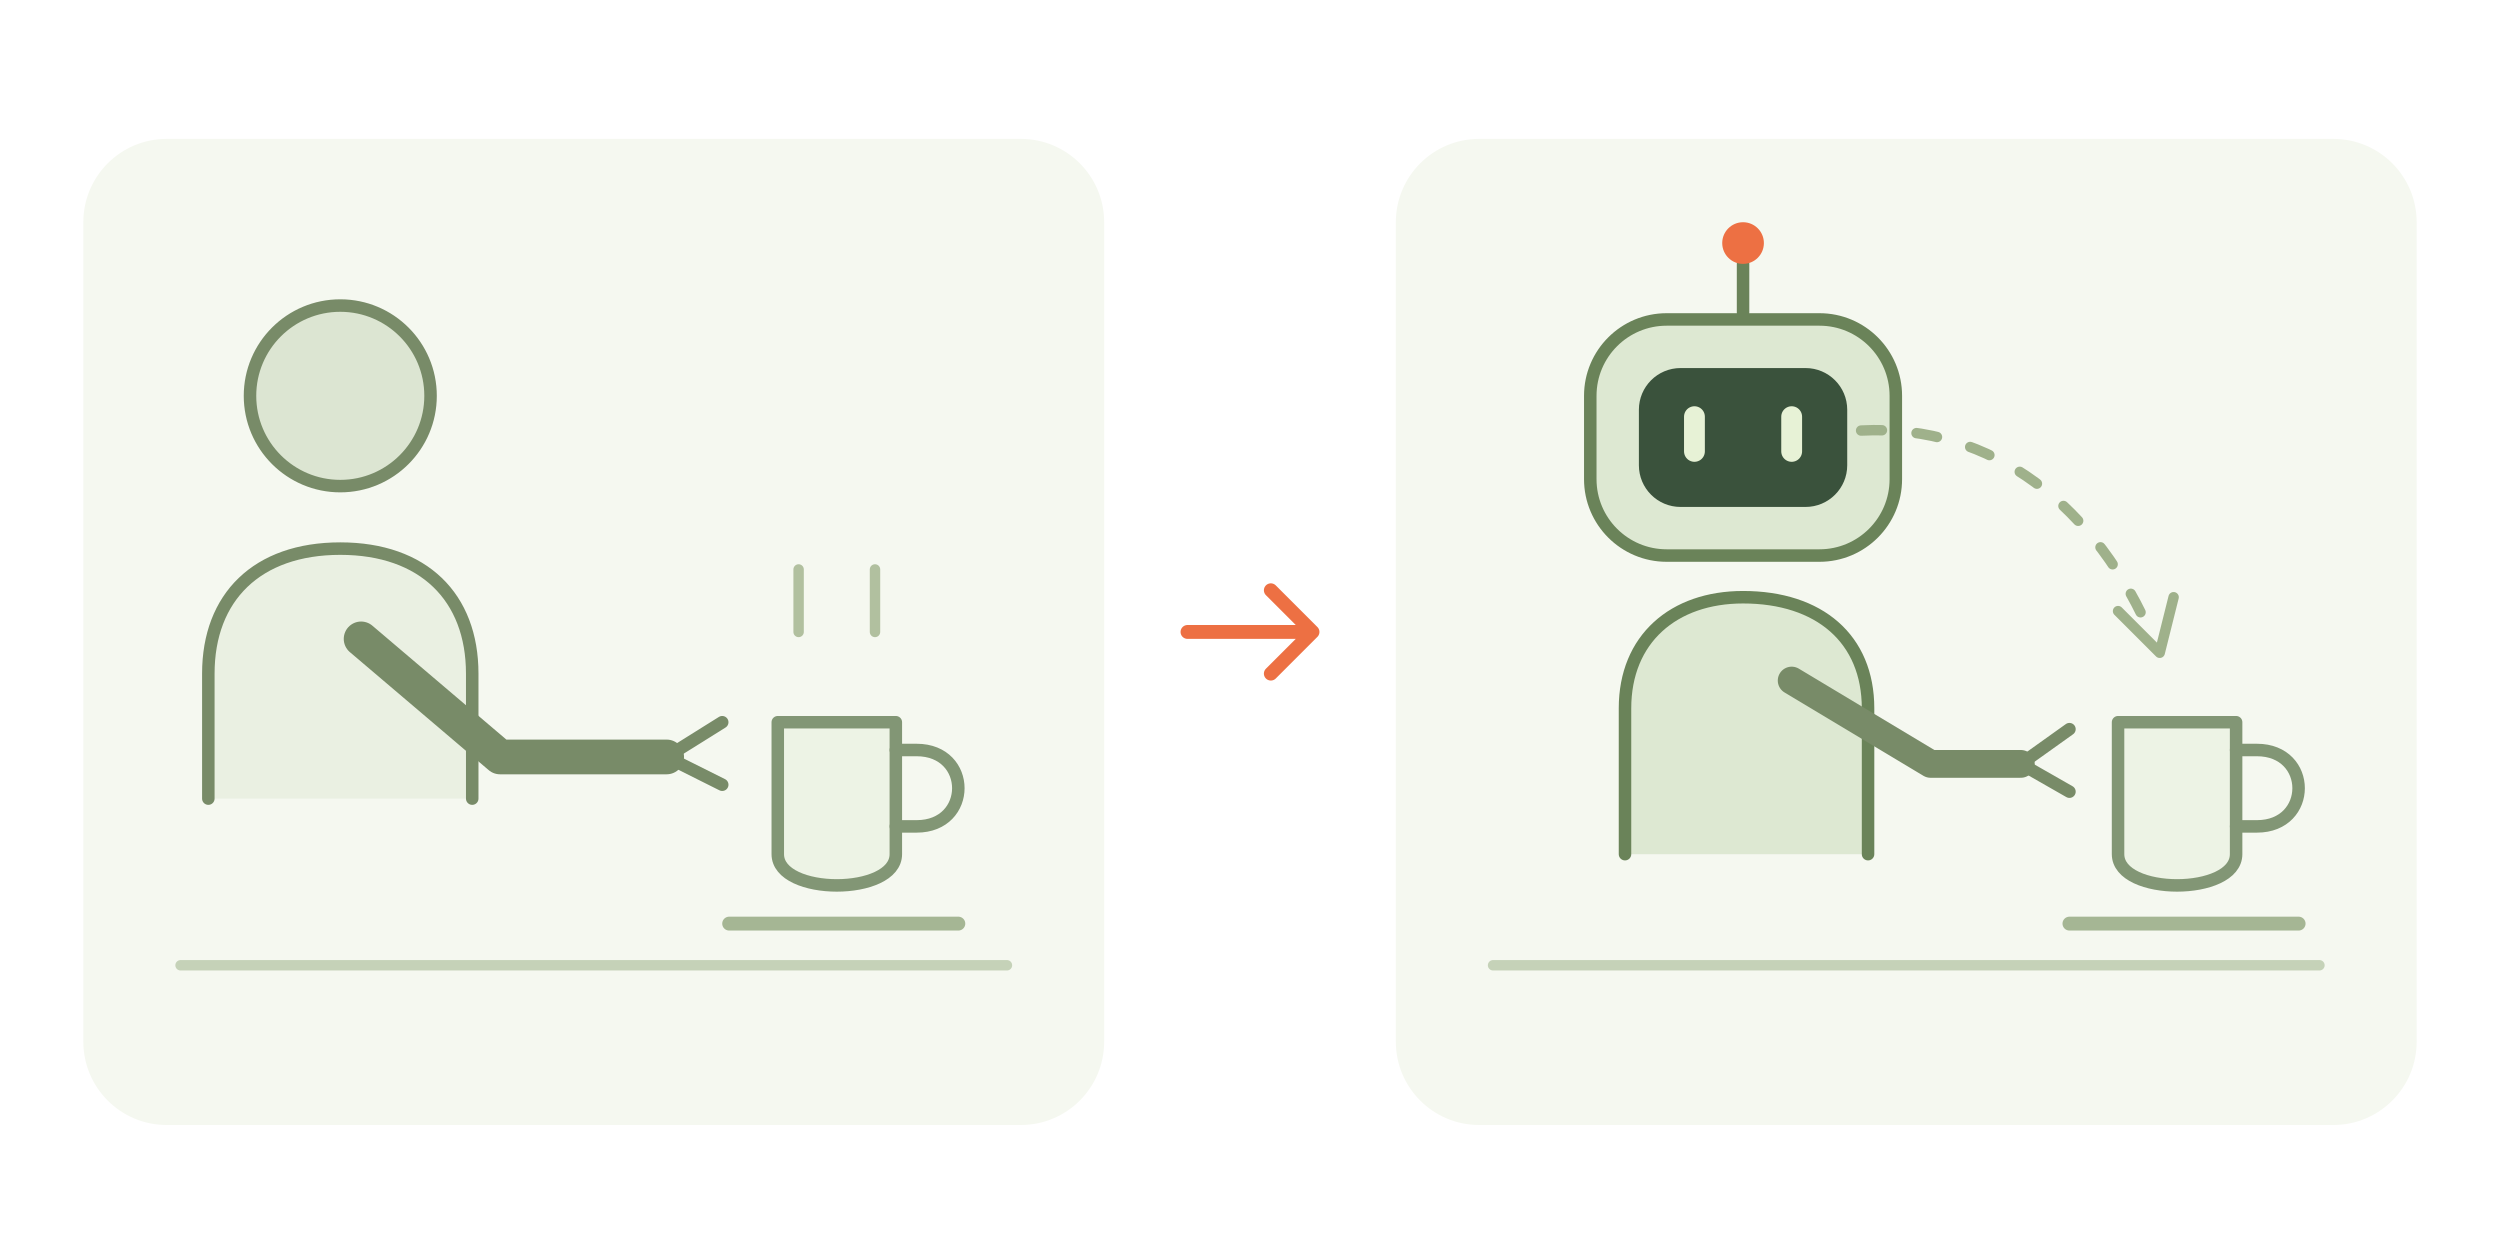
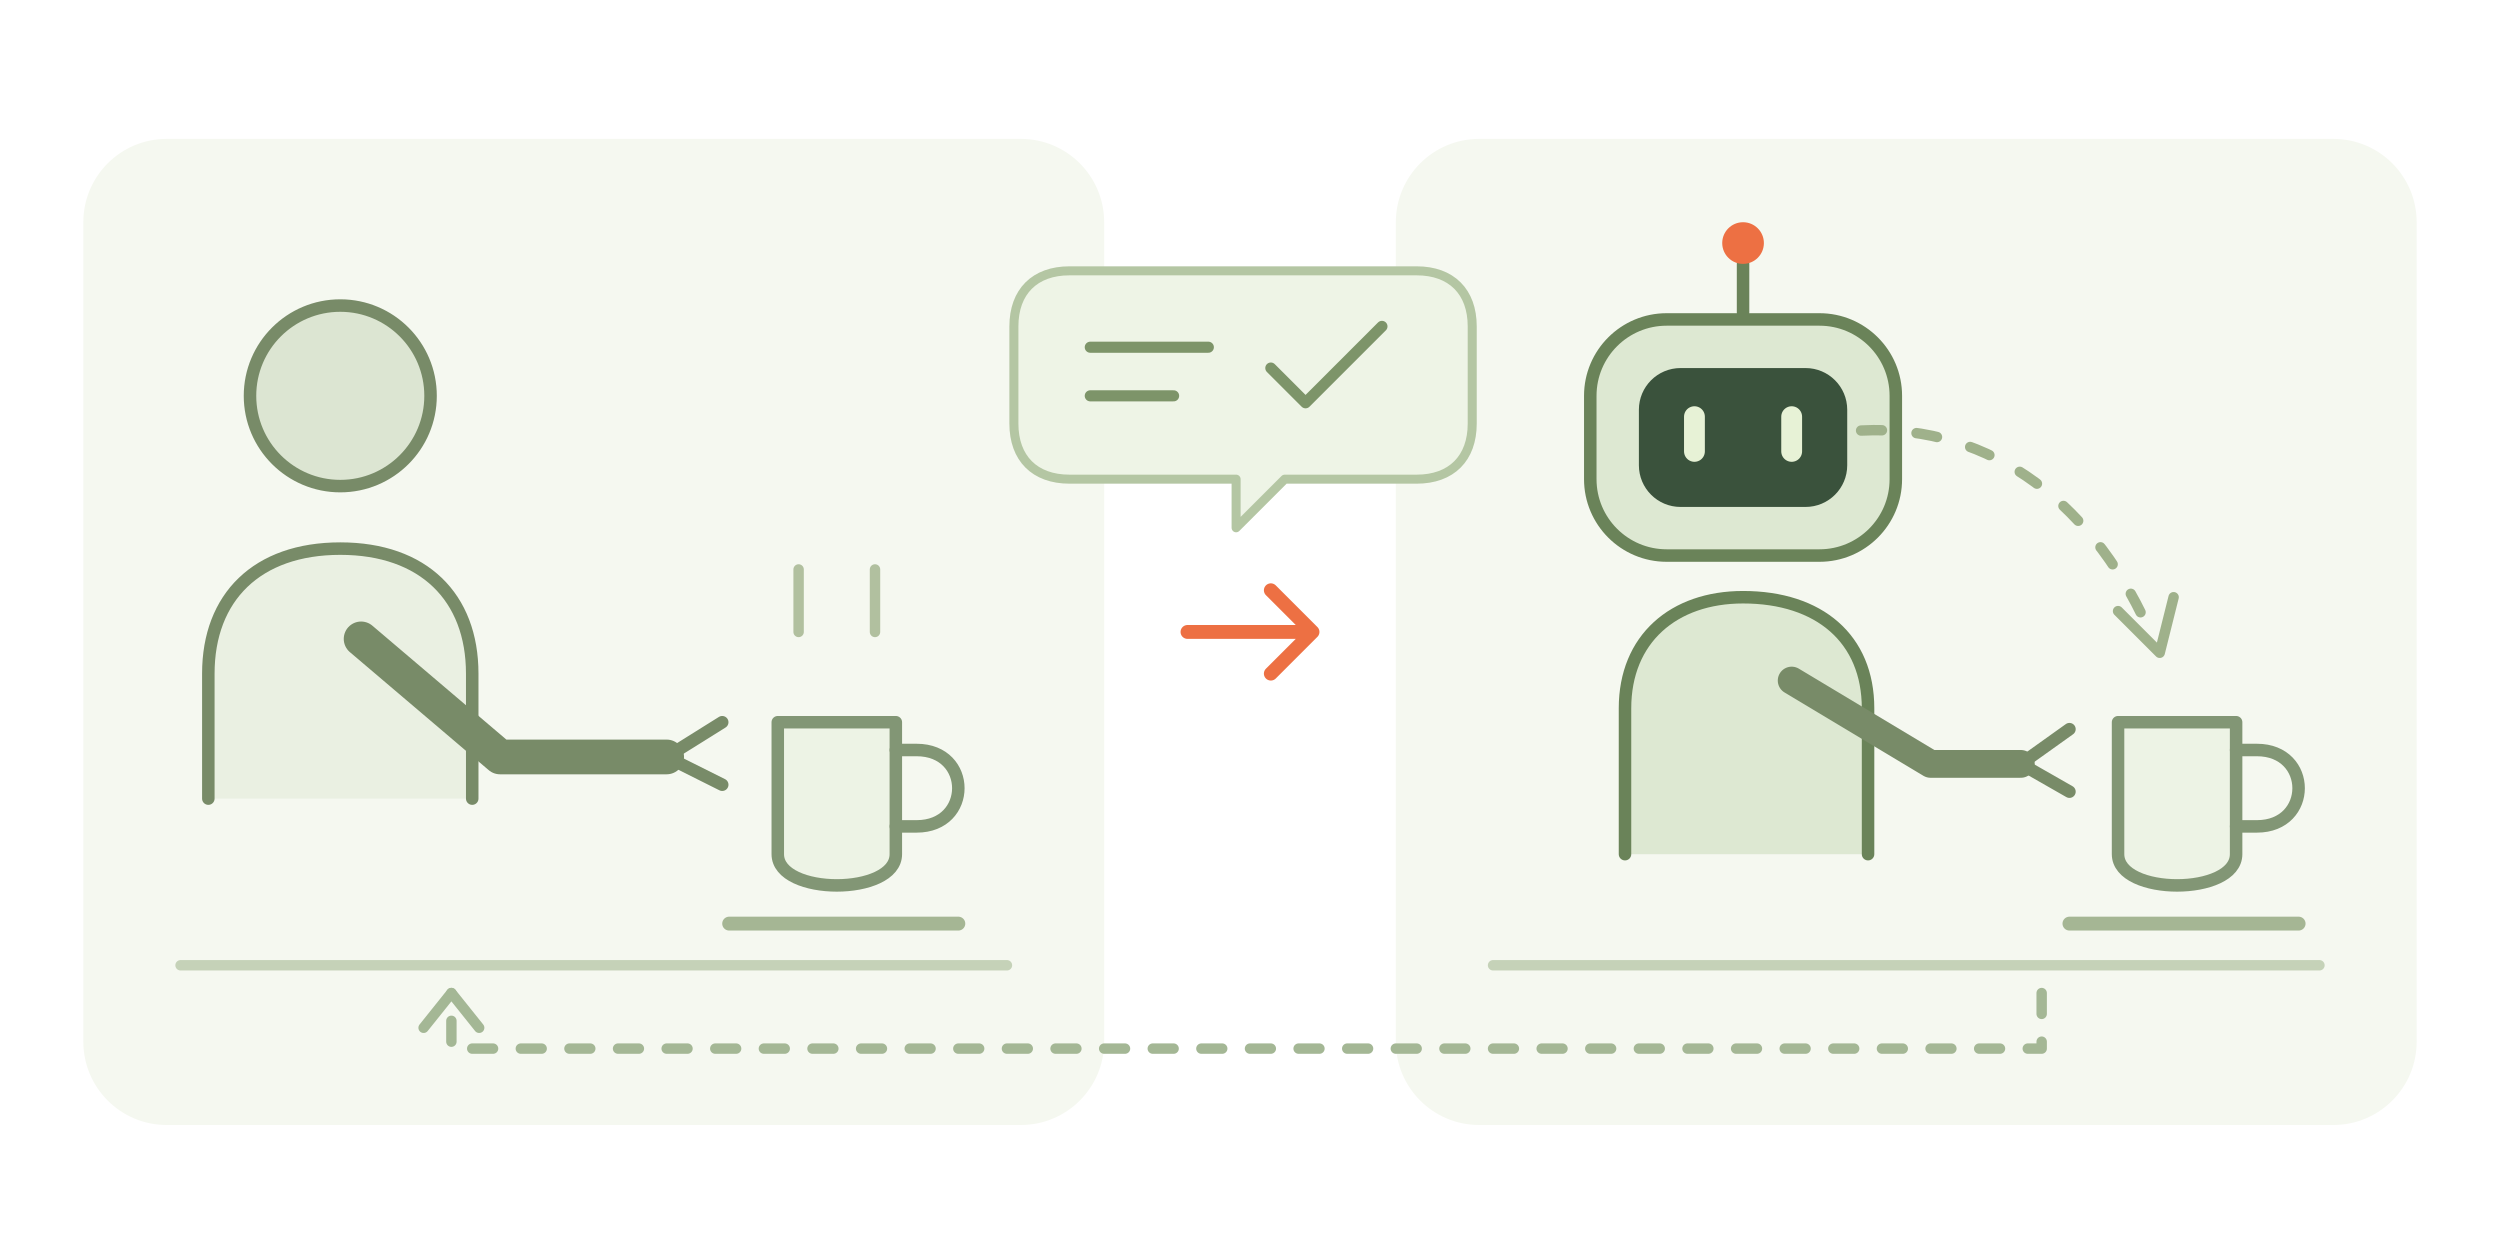
<svg xmlns="http://www.w3.org/2000/svg" width="360" height="180" viewBox="0 0 360 180" fill="none">
  <rect x="12" y="20" width="147" height="142" rx="12" fill="#F5F8F0" />
  <rect x="201" y="20" width="147" height="142" rx="12" fill="#F5F8F0" />
  <g stroke-linecap="round" stroke-linejoin="round">
    <path d="M26 139H145M215 139H334" stroke="#C5D2B8" stroke-width="1.5" />
    <circle cx="49" cy="57" r="13" fill="#DCE5D2" stroke="#788B68" stroke-width="1.8" />
    <path d="M30 115V97C30 86 37 79 49 79C61 79 68 86 68 97V115" fill="#EAF0E2" stroke="#788B68" stroke-width="1.8" />
    <path d="M52 92L72 109H96" stroke="#788B68" stroke-width="5" />
    <path d="M96 109L104 104M96 109L104 113" stroke="#788B68" stroke-width="1.8" />
    <path d="M112 104H129V123C129 129 112 129 112 123V104Z" fill="#EDF3E5" stroke="#829675" stroke-width="1.8" />
    <path d="M129 108H132C140 108 140 119 132 119H129" stroke="#829675" stroke-width="1.8" />
    <path d="M105 133H138" stroke="#A5B694" stroke-width="2" />
    <path d="M115 91V82M126 91V82" stroke="#B1C09F" stroke-width="1.5" />
    <path d="M171 91H189M183 85L189 91L183 97" stroke="#ED7043" stroke-width="2" />
    <path d="M251 45V38" stroke="#6A8359" stroke-width="1.8" />
    <circle cx="251" cy="35" r="3" fill="#ED7043" />
    <rect x="229" y="46" width="44" height="34" rx="11" fill="#DDE8D2" stroke="#6A8359" stroke-width="1.8" />
    <rect x="236" y="53" width="30" height="20" rx="6" fill="#3A523C" />
    <path d="M244 60V65M258 60V65" stroke="#E7F2D6" stroke-width="3" />
    <path d="M234 123V102C234 92 241 86 251 86C262 86 269 92 269 102V123" fill="#DDE8D2" stroke="#6A8359" stroke-width="1.8" />
    <path d="M258 98L278 110H291" stroke="#788B68" stroke-width="4" />
    <path d="M291 110L298 105M291 110L298 114" stroke="#788B68" stroke-width="1.8" />
    <path d="M305 104H322V123C322 129 305 129 305 123V104Z" fill="#EDF3E5" stroke="#829675" stroke-width="1.8" />
    <path d="M322 108H325C333 108 333 119 325 119H322" stroke="#829675" stroke-width="1.8" />
    <path d="M298 133H331" stroke="#A5B694" stroke-width="2" />
    <path d="M268 62C287 61 302 73 310 92" stroke="#9FB18B" stroke-width="1.5" stroke-dasharray="3 5" />
    <path d="M305 88L311 94L313 86" stroke="#9FB18B" stroke-width="1.5" />
+     <path d="M294 143V151H65V143" stroke="#A4B795" stroke-width="1.5" stroke-dasharray="3 4" />
+     <path d="M61 148L65 143L69 148" stroke="#A4B795" stroke-width="1.5" />
+     <path d="M154 39H204C209 39 212 42 212 47V61C212 66 209 69 204 69H185L178 76V69H154C149 69 146 66 146 61V47C146 42 149 39 154 39Z" fill="#EEF4E6" stroke="#B4C6A3" stroke-width="1.3" />
+     <path d="M157 50H174M157 57H169M183 53L188 58L199 47" stroke="#7D9469" stroke-width="1.6" />
  </g>
</svg>
